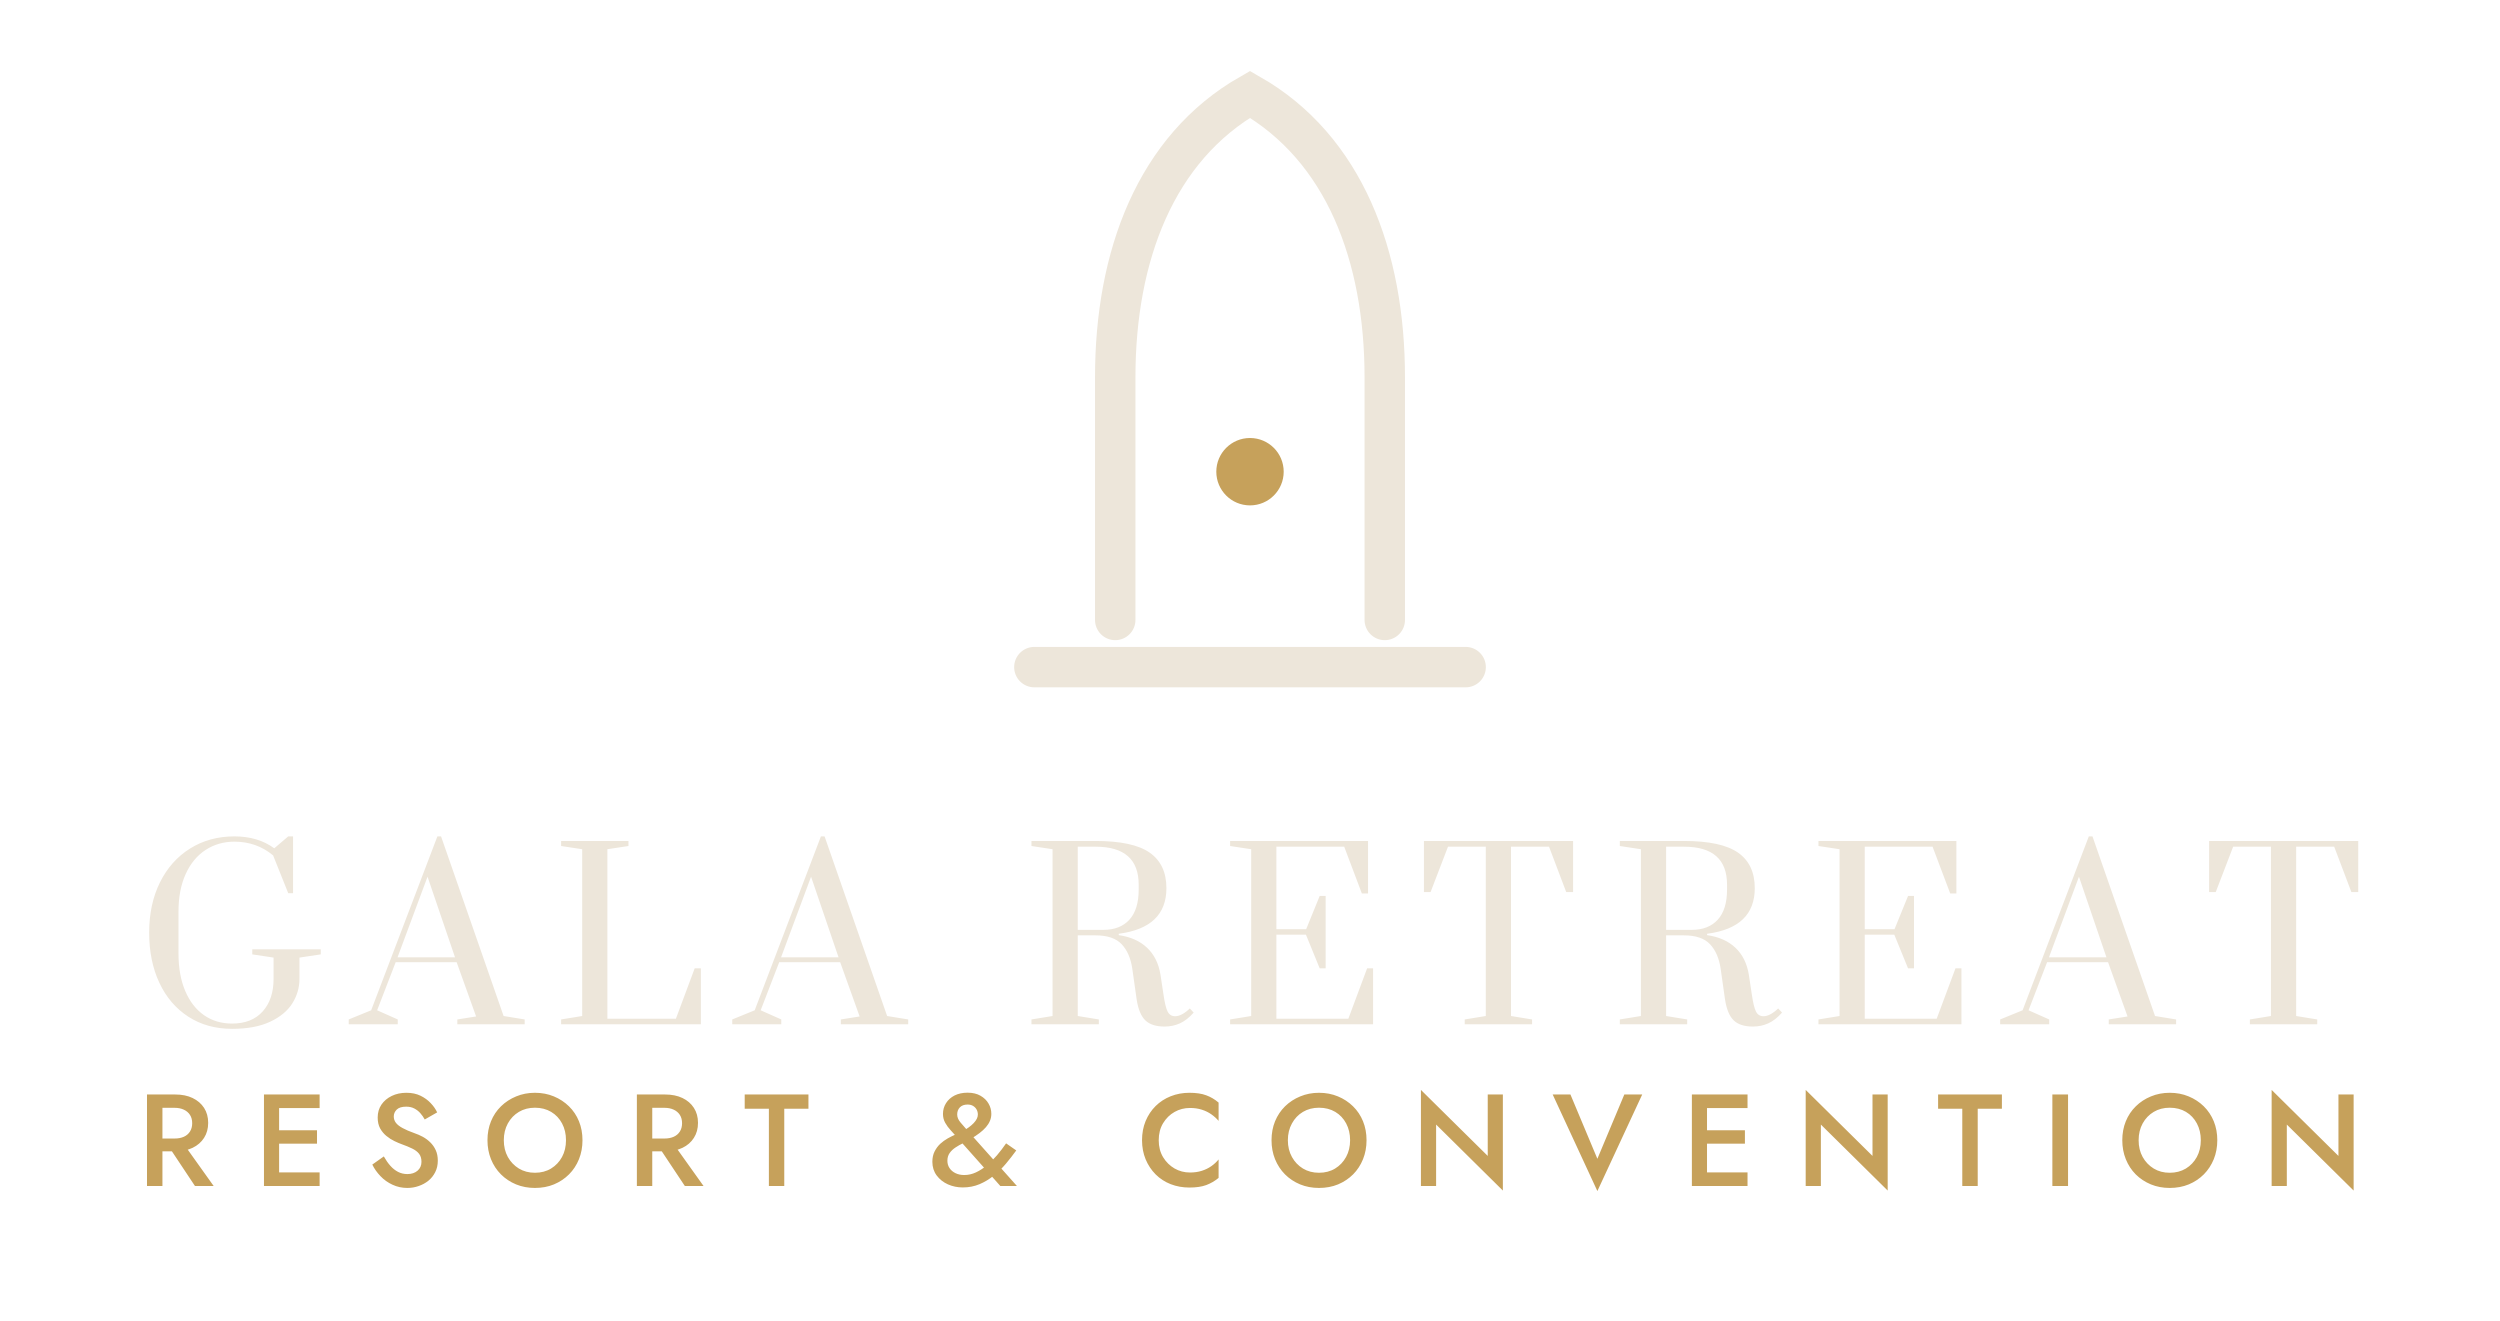
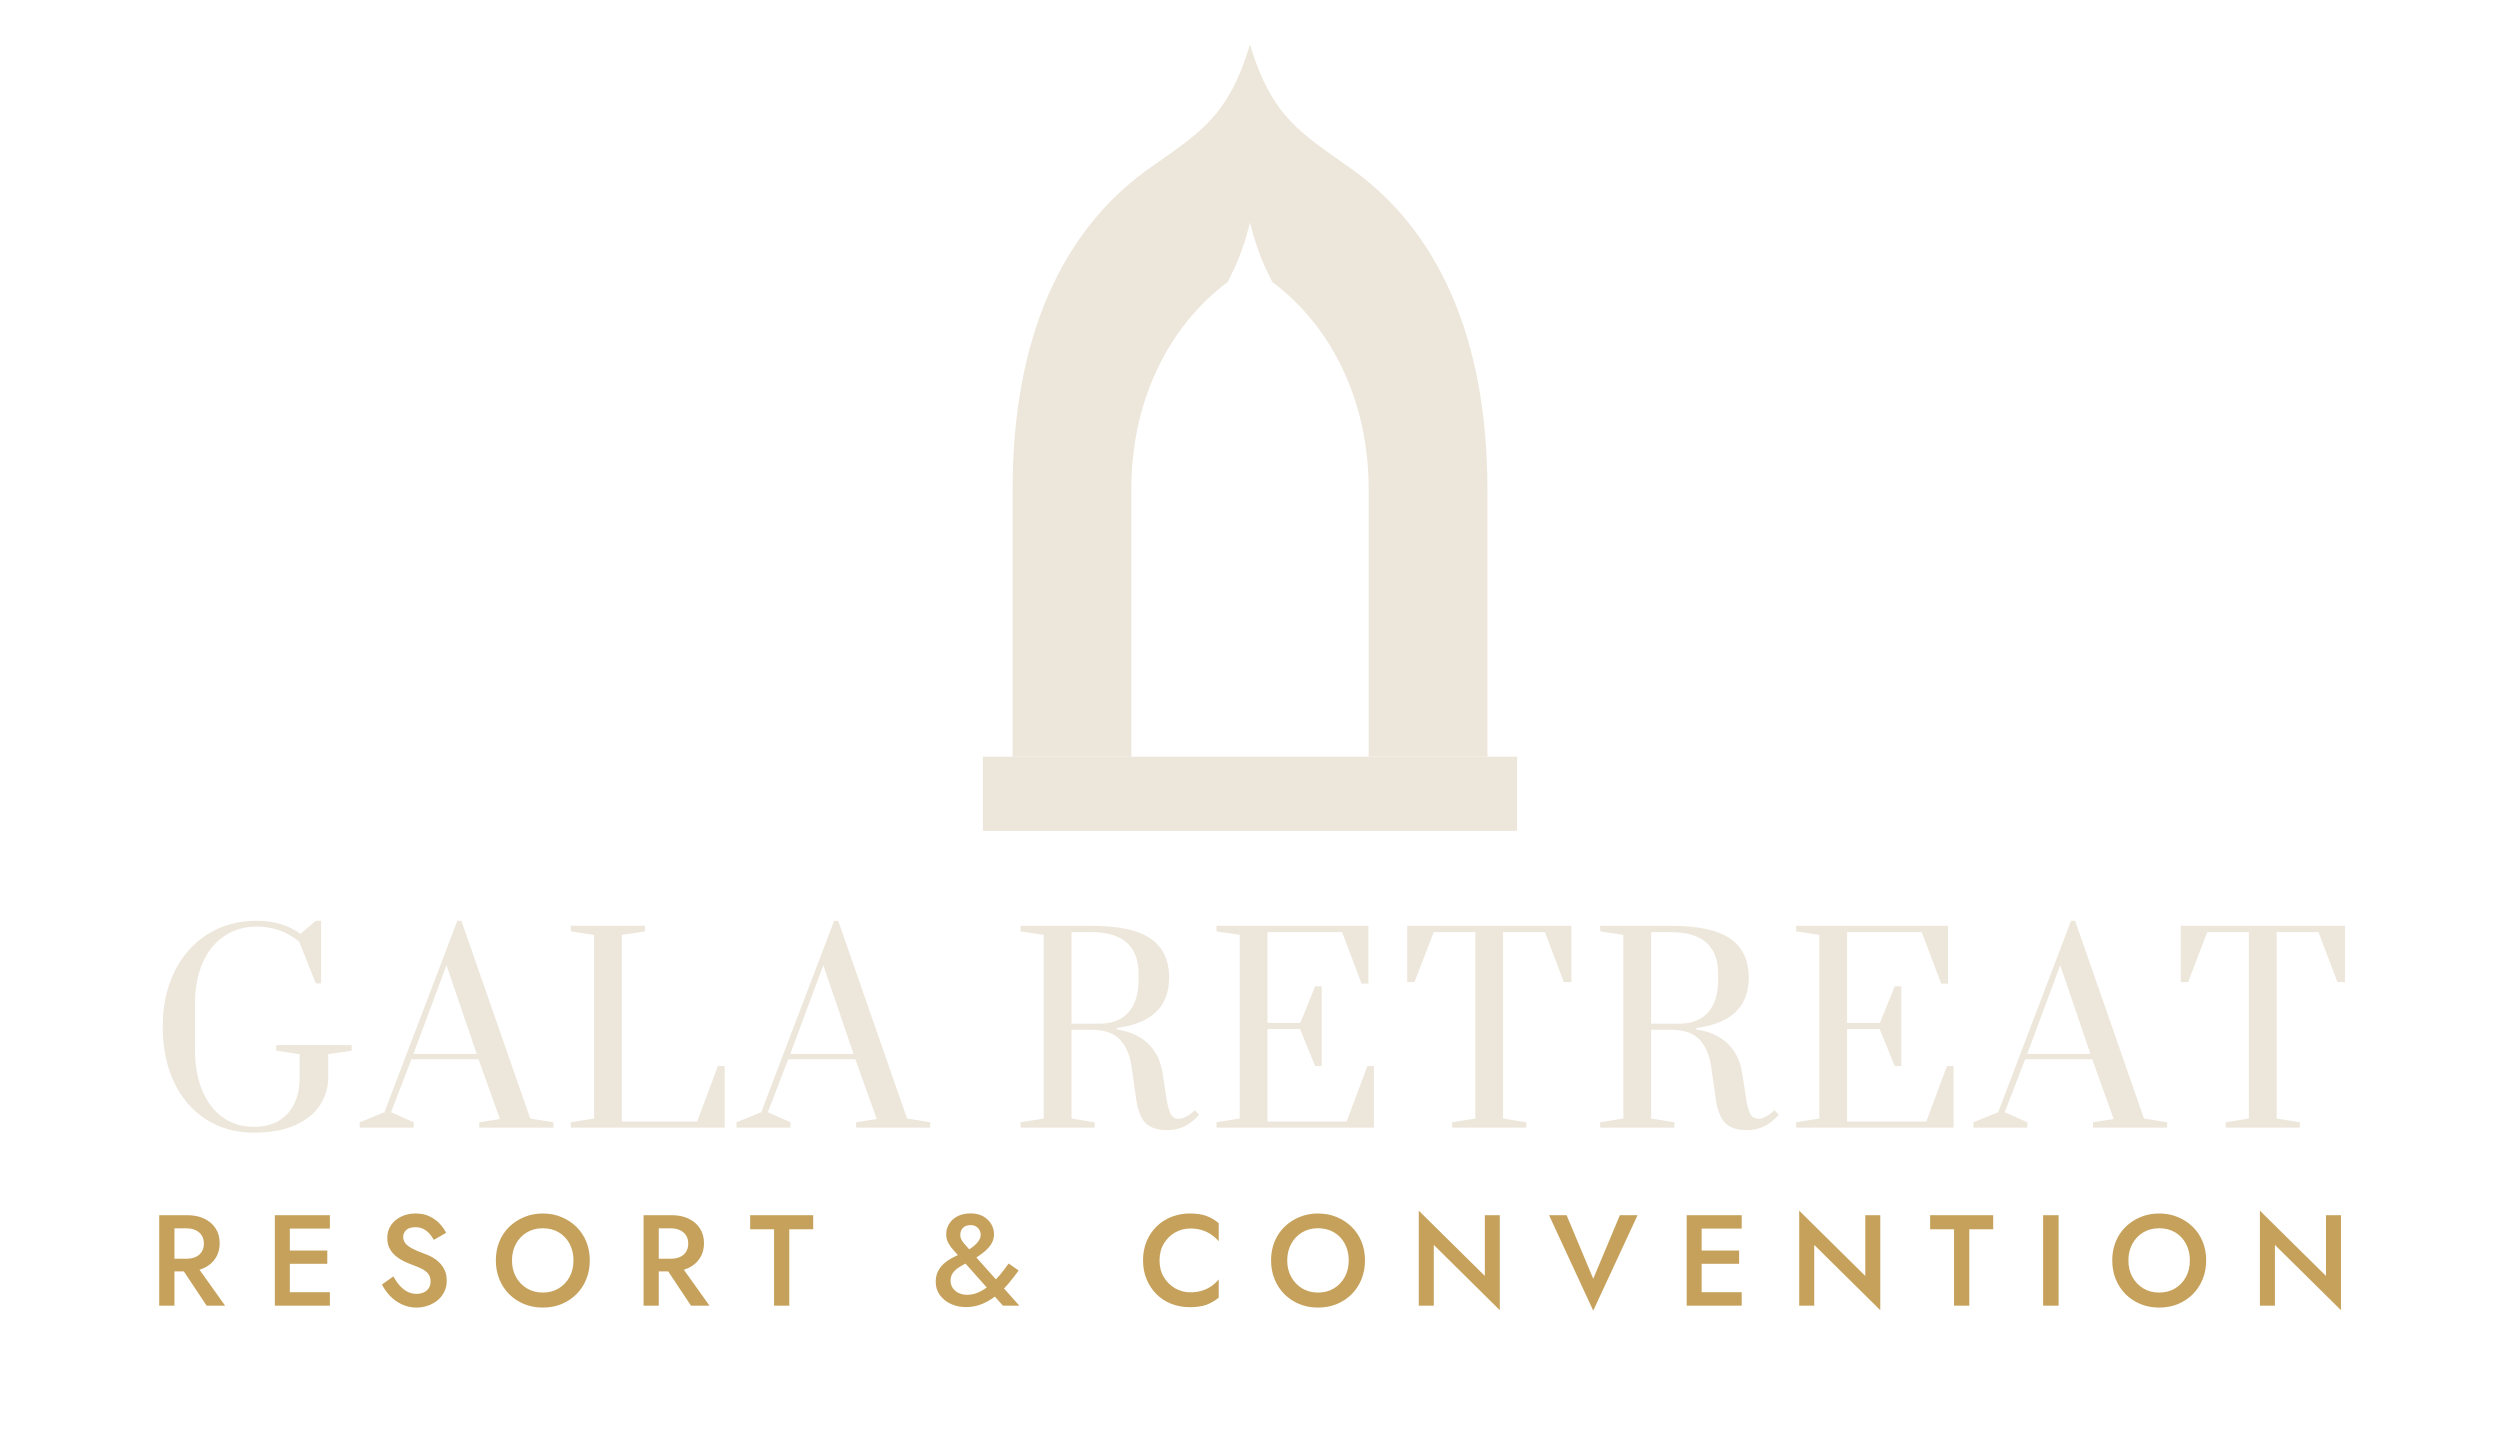
- <svg xmlns="http://www.w3.org/2000/svg" viewBox="0 0 371 196" width="371" height="196" role="img" aria-label="Gala Retreat, Resort and Convention">
-   <g transform="translate(125.5 0)">
-     <g fill="none" stroke="#EDE6DA" stroke-width="6" stroke-linecap="round">
-       <path d="M40 92 L40 56 C40 38 46 22 60 14 C74 22 80 38 80 56 L80 92" />
-       <path d="M28 99 L92 99" />
+ <svg xmlns="http://www.w3.org/2000/svg" viewBox="0 0 337 196" width="337" height="196" role="img" aria-label="Gala Retreat, Resort and Convention">
+   <g transform="translate(108.5 0)">
+     <g transform="translate(0 8)" fill="#EDE6DA">
+       <path fill-rule="evenodd" d="M28 94 L28 58 C28 37 35 23 46 15 C53 10 57 8 60 -2 C63 8 67 10 74 15 C85 23 92 37 92 58 L92 94 Z M44 94 L44 58 C44 46 49 36 57 30 C58 28 59 26 60 22 C61 26 62 28 63 30 C71 36 76 46 76 58 L76 94 Z" />
+       <path d="M24 94 L96 94 L96 104 L24 104 Z" />
    </g>
-     <circle cx="60" cy="70" r="5" fill="#C6A15B" />
  </g>
-   <path transform="translate(20.3 152) scale(0.34)" d="M41.60 2Q30.70 2 22.50-3.30Q14.30-8.60 9.85-18.10Q5.40-27.60 5.40-40Q5.40-52.40 10.10-61.90Q14.80-71.40 23.25-76.70Q31.70-82 42.60-82Q52.90-82 60-76.80L66.10-82L68.20-82L68.20-57.20L66.10-57.20L59.50-73.70Q52.30-79.70 42.60-79.70Q35.60-79.70 30.05-76.10Q24.50-72.50 21.35-65.60Q18.20-58.70 18.20-49.20L18.20-30.90Q18.20-21.40 21.15-14.50Q24.10-7.60 29.35-3.95Q34.60-0.30 41.60-0.30Q50.20-0.30 54.95-5.60Q59.70-10.90 59.70-19.80L59.70-29.10L50.40-30.50L50.40-32.70L80.30-32.70L80.30-30.50L71-29.10L71-19.80Q71-14.10 67.90-9.15Q64.80-4.20 58.20-1.10Q51.60 2 41.60 2M113.90 0L92.50 0L92.50-2.10L102.30-6.10L131.20-82L132.80-82L160.10-3.60L169.30-2.10L169.30 0L139.90 0L139.90-2.10L148.10-3.40L139.60-27.10L113-27.10L104.90-6.10L113.90-2.10L113.90 0M126.90-64.40L113.80-29.20L138.90-29.20L126.90-64.40M246.20 0L185.20 0L185.20-2.10L194.40-3.60L194.40-76.40L185.20-77.80L185.20-80L214.60-80L214.60-77.80L205.40-76.40L205.40-2.40L235.30-2.40L243.50-24.40L246.20-24.40L246.20 0M281.30 0L259.90 0L259.90-2.10L269.70-6.10L298.60-82L300.20-82L327.50-3.60L336.70-2.10L336.70 0L307.30 0L307.30-2.10L315.50-3.40L307-27.10L280.40-27.10L272.30-6.10L281.30-2.10L281.30 0M294.30-64.40L281.20-29.20L306.30-29.20L294.30-64.40M448.60 1Q443 1 440.20-1.70Q437.40-4.40 436.40-10.90L434.50-24.30Q433.50-31.10 429.85-34.95Q426.20-38.80 418.50-38.80L410.70-38.80L410.70-3.60L419.90-2.10L419.90 0L390.50 0L390.50-2.10L399.70-3.60L399.70-76.40L390.50-77.80L390.50-80L418.50-80Q434.80-80 442.10-74.90Q449.40-69.80 449.40-59.40Q449.40-42.20 428.60-39.50L428.60-38.90Q436.30-37.80 440.95-33.40Q445.60-29 446.80-21.70L448.10-13.10Q448.90-7.50 449.95-5.50Q451-3.50 453.20-3.50Q454.70-3.50 456.40-4.45Q458.10-5.40 459.60-6.90L461.30-5.10Q458.40-1.80 455.30-0.40Q452.20 1 448.60 1M410.70-41.20L421.90-41.20Q429.20-41.20 433.25-45.65Q437.30-50.10 437.30-58.80L437.30-60.90Q437.30-77.50 418.50-77.50L410.70-77.50L410.70-41.20M539.60 0L477.20 0L477.20-2.10L486.40-3.60L486.40-76.40L477.20-77.80L477.20-80L537.40-80L537.40-57.10L534.70-57.10L527-77.50L497.40-77.50L497.40-41.50L510.40-41.50L516.30-56L518.90-56L518.90-24.40L516.30-24.40L510.30-39.10L497.40-39.10L497.40-2.40L528.80-2.40L537-24.40L539.60-24.40L539.60 0M609 0L579.60 0L579.60-2.10L588.80-3.60L588.80-77.50L572.30-77.50L564.70-57.70L561.80-57.70L561.80-80L626.90-80L626.90-57.70L623.90-57.70L616.40-77.50L599.80-77.50L599.80-3.60L609-2.10L609 0M705.40 1Q699.80 1 697-1.70Q694.20-4.40 693.20-10.90L691.30-24.30Q690.30-31.10 686.65-34.95Q683-38.80 675.30-38.80L667.50-38.80L667.50-3.60L676.70-2.10L676.70 0L647.30 0L647.30-2.10L656.50-3.60L656.50-76.40L647.30-77.80L647.30-80L675.30-80Q691.60-80 698.90-74.90Q706.20-69.80 706.20-59.40Q706.20-42.20 685.40-39.50L685.40-38.90Q693.10-37.80 697.75-33.40Q702.40-29 703.60-21.70L704.90-13.10Q705.70-7.50 706.75-5.50Q707.80-3.50 710-3.50Q711.50-3.50 713.20-4.45Q714.90-5.40 716.40-6.90L718.10-5.10Q715.20-1.80 712.10-0.40Q709 1 705.40 1M667.50-41.20L678.70-41.20Q686-41.20 690.05-45.65Q694.10-50.10 694.10-58.80L694.10-60.90Q694.10-77.50 675.30-77.50L667.50-77.50L667.50-41.20M796.40 0L734 0L734-2.10L743.20-3.60L743.20-76.40L734-77.80L734-80L794.20-80L794.20-57.10L791.50-57.10L783.80-77.50L754.20-77.50L754.20-41.50L767.20-41.50L773.10-56L775.70-56L775.70-24.40L773.10-24.40L767.10-39.10L754.20-39.10L754.20-2.40L785.60-2.40L793.80-24.40L796.40-24.40L796.40 0M834.70 0L813.30 0L813.30-2.10L823.10-6.10L852-82L853.60-82L880.90-3.60L890.10-2.10L890.10 0L860.70 0L860.70-2.10L868.90-3.40L860.40-27.10L833.80-27.10L825.70-6.10L834.70-2.10L834.70 0M847.70-64.40L834.60-29.20L859.70-29.20L847.70-64.40M951.70 0L922.30 0L922.30-2.10L931.50-3.60L931.50-77.50L915-77.50L907.40-57.70L904.50-57.70L904.50-80L969.60-80L969.60-57.70L966.60-57.70L959.10-77.50L942.50-77.50L942.50-3.60L951.70-2.10" fill="#EDE6DA" />
-   <path transform="translate(20.3 176) scale(0.746)" d="M9.10-8.68L5.80-8.68L11.57 0L15.29 0L9.10-8.68M5.10-18.20L2.03-18.20L2.03 0L5.10 0L5.10-18.20M3.85-18.20L3.85-15.55L7.51-15.55Q8.58-15.55 9.36-15.18Q10.14-14.82 10.58-14.14Q11.02-13.47 11.02-12.48Q11.02-11.52 10.58-10.83Q10.14-10.14 9.36-9.79Q8.58-9.44 7.51-9.44L3.85-9.44L3.85-6.89L7.64-6.89Q9.65-6.89 11.10-7.59Q12.56-8.29 13.38-9.57Q14.20-10.84 14.20-12.56Q14.20-14.27 13.38-15.54Q12.56-16.80 11.10-17.50Q9.65-18.20 7.64-18.20L3.85-18.20M27.20-2.70L27.20 0L36.37 0L36.37-2.70L27.20-2.70M27.20-18.20L27.20-15.50L36.37-15.50L36.37-18.20L27.20-18.20M27.20-11.08L27.20-8.42L35.85-8.42L35.85-11.08L27.20-11.08M28.31-18.20L25.30-18.20L25.30 0L28.31 0L28.31-18.20M49.14-5.88L46.85-4.26Q47.45-3.02 48.48-1.95Q49.50-0.88 50.87-0.25Q52.23 0.39 53.82 0.39Q54.99 0.39 56.07 0.01Q57.15-0.36 58.01-1.05Q58.86-1.74 59.37-2.76Q59.88-3.77 59.88-5.04Q59.88-6.24 59.46-7.14Q59.05-8.03 58.38-8.68Q57.72-9.33 56.90-9.78Q56.08-10.22 55.25-10.50Q53.79-11.02 52.88-11.52Q51.97-12.01 51.54-12.57Q51.12-13.13 51.12-13.83Q51.12-14.61 51.71-15.20Q52.31-15.78 53.59-15.78Q54.50-15.78 55.18-15.43Q55.87-15.08 56.39-14.50Q56.91-13.91 57.28-13.23L59.75-14.64Q59.31-15.60 58.47-16.48Q57.64-17.37 56.45-17.95Q55.25-18.54 53.64-18.54Q52-18.54 50.71-17.91Q49.43-17.29 48.67-16.19Q47.92-15.08 47.92-13.62Q47.92-12.35 48.41-11.45Q48.91-10.56 49.66-9.95Q50.41-9.33 51.25-8.93Q52.08-8.53 52.75-8.29Q53.90-7.88 54.78-7.45Q55.67-7.02 56.15-6.41Q56.63-5.80 56.63-4.81Q56.63-3.72 55.85-3.04Q55.07-2.37 53.82-2.37Q52.81-2.37 51.96-2.81Q51.12-3.25 50.43-4.03Q49.74-4.81 49.14-5.88M73.01-9.10Q73.01-10.97 73.81-12.44Q74.62-13.91 76.01-14.74Q77.40-15.57 79.20-15.57Q81.04-15.57 82.43-14.74Q83.82-13.91 84.60-12.44Q85.38-10.97 85.38-9.10Q85.38-7.23 84.59-5.77Q83.80-4.32 82.41-3.47Q81.02-2.63 79.20-2.63Q77.40-2.63 76.01-3.47Q74.62-4.32 73.81-5.77Q73.01-7.23 73.01-9.10M69.76-9.10Q69.76-7.07 70.46-5.33Q71.16-3.59 72.44-2.31Q73.71-1.04 75.44-0.32Q77.17 0.39 79.20 0.39Q81.28 0.39 82.99-0.32Q84.71-1.04 85.98-2.31Q87.26-3.59 87.96-5.33Q88.66-7.07 88.66-9.10Q88.66-11.15 87.96-12.87Q87.26-14.59 85.97-15.85Q84.68-17.11 82.97-17.82Q81.25-18.54 79.20-18.54Q77.19-18.54 75.47-17.82Q73.74-17.11 72.45-15.85Q71.16-14.59 70.46-12.87Q69.76-11.15 69.76-9.10M106.55-8.68L103.25-8.68L109.02 0L112.74 0L106.55-8.68M102.54-18.20L99.48-18.20L99.48 0L102.54 0L102.54-18.20M101.30-18.20L101.30-15.55L104.96-15.55Q106.03-15.55 106.81-15.18Q107.59-14.82 108.03-14.14Q108.47-13.47 108.47-12.48Q108.47-11.52 108.03-10.83Q107.59-10.14 106.81-9.79Q106.03-9.44 104.96-9.44L101.30-9.44L101.30-6.89L105.09-6.89Q107.09-6.89 108.55-7.59Q110.01-8.29 110.82-9.57Q111.64-10.84 111.64-12.56Q111.64-14.27 110.82-15.54Q110.01-16.80 108.55-17.50Q107.09-18.20 105.09-18.20L101.30-18.20M120.93-18.20L120.93-15.37L125.74-15.37L125.74 0L128.80 0L128.80-15.37L133.61-15.37L133.61-18.20L120.93-18.20M163.02-9.85L171.78 0L175.08 0L165.46-10.79Q164.58-11.80 163.89-12.60Q163.20-13.39 163.20-14.22Q163.20-15.08 163.73-15.64Q164.27-16.20 165.26-16.20Q165.91-16.20 166.36-15.93Q166.82-15.65 167.06-15.21Q167.31-14.77 167.31-14.20Q167.31-13.39 166.49-12.52Q165.67-11.65 164.22-10.87Q163.70-10.61 162.93-10.27Q162.16-9.93 161.34-9.48Q160.52-9.02 159.83-8.39Q159.15-7.75 158.70-6.86Q158.26-5.98 158.26-4.81Q158.26-3.25 159.12-2.09Q159.98-0.94 161.36-0.32Q162.73 0.29 164.32 0.29Q166.11 0.29 167.65-0.36Q169.18-1.01 170.48-2.07Q171.78-3.12 172.89-4.43Q173.99-5.75 174.95-7.07L172.93-8.48Q172.07-7.23 171.11-6.10Q170.14-4.97 169.09-4.10Q168.04-3.22 166.92-2.70Q165.80-2.18 164.61-2.18Q163.62-2.18 162.86-2.55Q162.11-2.91 161.68-3.55Q161.25-4.19 161.25-5.02Q161.25-5.93 161.71-6.57Q162.16-7.20 162.88-7.67Q163.59-8.14 164.40-8.53Q165.20-8.92 165.91-9.36Q166.89-9.96 167.65-10.53Q168.40-11.10 168.92-11.70Q169.44-12.30 169.71-12.95Q169.99-13.60 169.99-14.35Q169.99-15.44 169.44-16.39Q168.90-17.34 167.84-17.95Q166.79-18.56 165.28-18.56Q163.80-18.56 162.69-18.01Q161.59-17.45 160.98-16.48Q160.37-15.52 160.37-14.33Q160.37-13.36 160.82-12.56Q161.28-11.75 161.90-11.09Q162.53-10.43 163.02-9.85M203.29-9.10Q203.29-11.05 204.16-12.49Q205.04-13.94 206.44-14.73Q207.84-15.52 209.51-15.52Q210.81-15.52 211.86-15.18Q212.91-14.85 213.75-14.26Q214.58-13.68 215.20-12.95L215.20-16.59Q214.08-17.55 212.74-18.04Q211.41-18.54 209.40-18.54Q207.40-18.54 205.67-17.85Q203.94-17.16 202.67-15.90Q201.40-14.64 200.68-12.91Q199.97-11.18 199.97-9.10Q199.97-7.05 200.68-5.32Q201.40-3.59 202.67-2.31Q203.94-1.04 205.67-0.36Q207.40 0.31 209.40 0.31Q211.41 0.31 212.74-0.18Q214.08-0.68 215.20-1.61L215.20-5.28Q214.58-4.52 213.75-3.94Q212.91-3.35 211.86-3.02Q210.81-2.68 209.51-2.68Q207.84-2.68 206.44-3.48Q205.04-4.29 204.16-5.73Q203.29-7.18 203.29-9.10M228.98-9.10Q228.98-10.97 229.79-12.44Q230.59-13.91 231.98-14.74Q233.38-15.57 235.17-15.57Q237.02-15.57 238.41-14.74Q239.80-13.91 240.58-12.44Q241.36-10.97 241.36-9.10Q241.36-7.23 240.56-5.77Q239.77-4.32 238.38-3.47Q236.99-2.63 235.17-2.63Q233.38-2.63 231.98-3.47Q230.59-4.32 229.79-5.77Q228.98-7.23 228.98-9.10M225.73-9.10Q225.73-7.07 226.43-5.33Q227.14-3.59 228.41-2.31Q229.68-1.04 231.41-0.32Q233.14 0.39 235.17 0.39Q237.25 0.39 238.97-0.32Q240.68-1.04 241.96-2.31Q243.23-3.59 243.93-5.33Q244.63-7.07 244.63-9.10Q244.63-11.15 243.93-12.87Q243.23-14.59 241.94-15.85Q240.66-17.11 238.94-17.82Q237.22-18.54 235.17-18.54Q233.17-18.54 231.44-17.82Q229.71-17.11 228.42-15.85Q227.14-14.59 226.43-12.87Q225.73-11.15 225.73-9.10M271.75-18.20L268.74-18.20L268.74-5.98L255.45-19.11L255.45 0L258.47 0L258.47-12.22L271.75 0.91L271.75-18.20M295.91-18.20L290.55-5.41L285.19-18.20L281.66-18.20L290.55 1.01L299.47-18.20L295.91-18.20M311.25-2.70L311.25 0L320.42 0L320.42-2.70L311.25-2.70M311.25-18.20L311.25-15.50L320.42-15.50L320.42-18.20L311.25-18.20M311.25-11.08L311.25-8.42L319.90-8.42L319.90-11.08L311.25-11.08M312.36-18.20L309.35-18.20L309.35 0L312.36 0L312.36-18.20M348.30-18.20L345.28-18.20L345.28-5.98L331.99-19.11L331.99 0L335.01 0L335.01-12.22L348.30 0.91L348.30-18.20M358.33-18.20L358.33-15.37L363.14-15.37L363.14 0L366.21 0L366.21-15.37L371.02-15.37L371.02-18.20L358.33-18.20M384.18-18.20L381.06-18.20L381.06 0L384.18 0L384.18-18.20M398.22-9.10Q398.22-10.97 399.02-12.44Q399.83-13.91 401.22-14.74Q402.61-15.57 404.40-15.57Q406.25-15.57 407.64-14.74Q409.03-13.91 409.81-12.44Q410.59-10.97 410.59-9.10Q410.59-7.23 409.80-5.77Q409.01-4.32 407.62-3.47Q406.22-2.63 404.40-2.63Q402.61-2.63 401.22-3.47Q399.83-4.32 399.02-5.77Q398.22-7.23 398.22-9.10M394.97-9.10Q394.97-7.07 395.67-5.33Q396.37-3.59 397.64-2.31Q398.92-1.04 400.65-0.32Q402.38 0.39 404.40 0.39Q406.48 0.39 408.20-0.32Q409.92-1.04 411.19-2.31Q412.46-3.59 413.17-5.33Q413.87-7.07 413.87-9.10Q413.87-11.15 413.17-12.87Q412.46-14.59 411.18-15.85Q409.89-17.11 408.17-17.82Q406.46-18.54 404.40-18.54Q402.40-18.54 400.67-17.82Q398.94-17.11 397.66-15.85Q396.37-14.59 395.67-12.87Q394.97-11.15 394.97-9.10M440.99-18.20L437.97-18.20L437.97-5.98L424.68-19.11L424.68 0L427.70 0L427.70-12.22L440.99 0.91" fill="#C6A15B" />
+   <path transform="translate(20.1 152) scale(0.34)" d="M41.60 2Q30.70 2 22.50-3.30Q14.30-8.60 9.85-18.10Q5.40-27.60 5.40-40Q5.40-52.40 10.10-61.90Q14.80-71.40 23.25-76.70Q31.70-82 42.60-82Q52.90-82 60-76.80L66.10-82L68.20-82L68.20-57.20L66.10-57.20L59.50-73.70Q52.30-79.70 42.60-79.70Q35.60-79.70 30.05-76.10Q24.50-72.50 21.35-65.60Q18.20-58.70 18.20-49.20L18.20-30.90Q18.20-21.40 21.15-14.50Q24.10-7.60 29.35-3.95Q34.60-0.30 41.60-0.30Q50.20-0.30 54.95-5.60Q59.70-10.90 59.70-19.80L59.70-29.10L50.40-30.50L50.40-32.70L80.30-32.70L80.30-30.50L71-29.10L71-19.80Q71-14.10 67.90-9.15Q64.80-4.20 58.20-1.10Q51.60 2 41.60 2M104.90 0L83.50 0L83.50-2.10L93.30-6.10L122.20-82L123.80-82L151.10-3.60L160.30-2.10L160.30 0L130.90 0L130.90-2.10L139.10-3.40L130.60-27.10L104-27.10L95.90-6.10L104.90-2.10L104.90 0M117.90-64.40L104.80-29.20L129.90-29.20L117.90-64.40M228.20 0L167.20 0L167.20-2.10L176.40-3.60L176.40-76.40L167.20-77.80L167.20-80L196.60-80L196.60-77.80L187.40-76.40L187.40-2.40L217.30-2.40L225.50-24.40L228.20-24.40L228.20 0M254.30 0L232.90 0L232.90-2.10L242.70-6.10L271.60-82L273.20-82L300.50-3.60L309.70-2.10L309.70 0L280.30 0L280.30-2.10L288.50-3.40L280-27.10L253.40-27.10L245.30-6.10L254.30-2.10L254.30 0M267.30-64.40L254.20-29.20L279.30-29.20L267.30-64.40M403.60 1Q398 1 395.20-1.70Q392.40-4.40 391.40-10.90L389.50-24.30Q388.50-31.10 384.85-34.95Q381.20-38.80 373.50-38.80L365.70-38.80L365.70-3.60L374.90-2.10L374.90 0L345.50 0L345.50-2.10L354.70-3.60L354.70-76.40L345.50-77.80L345.50-80L373.50-80Q389.80-80 397.10-74.90Q404.40-69.80 404.40-59.40Q404.40-42.20 383.60-39.50L383.60-38.90Q391.30-37.80 395.95-33.40Q400.60-29 401.80-21.70L403.10-13.10Q403.90-7.50 404.95-5.50Q406-3.50 408.20-3.50Q409.70-3.50 411.40-4.45Q413.10-5.40 414.60-6.90L416.30-5.10Q413.40-1.80 410.30-0.40Q407.20 1 403.60 1M365.70-41.20L376.90-41.20Q384.20-41.20 388.25-45.65Q392.30-50.10 392.30-58.80L392.30-60.90Q392.30-77.50 373.50-77.50L365.70-77.50L365.70-41.20M485.60 0L423.20 0L423.20-2.10L432.40-3.60L432.40-76.40L423.20-77.80L423.20-80L483.40-80L483.40-57.10L480.70-57.10L473-77.50L443.40-77.50L443.40-41.50L456.40-41.50L462.30-56L464.90-56L464.90-24.40L462.30-24.40L456.30-39.10L443.40-39.10L443.40-2.40L474.80-2.40L483-24.40L485.60-24.40L485.60 0M546 0L516.60 0L516.60-2.10L525.80-3.60L525.80-77.50L509.30-77.50L501.70-57.70L498.80-57.70L498.80-80L563.90-80L563.90-57.70L560.90-57.70L553.40-77.50L536.80-77.50L536.80-3.60L546-2.10L546 0M633.40 1Q627.80 1 625-1.70Q622.20-4.40 621.20-10.90L619.30-24.30Q618.30-31.10 614.65-34.95Q611-38.80 603.30-38.80L595.50-38.80L595.50-3.60L604.70-2.10L604.70 0L575.30 0L575.30-2.10L584.50-3.60L584.50-76.40L575.30-77.80L575.30-80L603.30-80Q619.60-80 626.90-74.90Q634.20-69.80 634.20-59.40Q634.20-42.20 613.40-39.50L613.40-38.90Q621.10-37.80 625.75-33.40Q630.40-29 631.60-21.70L632.90-13.10Q633.70-7.50 634.75-5.50Q635.80-3.50 638-3.50Q639.50-3.50 641.20-4.45Q642.90-5.40 644.40-6.90L646.10-5.10Q643.20-1.80 640.10-0.40Q637 1 633.40 1M595.50-41.20L606.70-41.20Q614-41.20 618.05-45.65Q622.10-50.10 622.10-58.80L622.10-60.90Q622.10-77.50 603.30-77.50L595.50-77.50L595.50-41.20M715.40 0L653 0L653-2.10L662.20-3.60L662.20-76.40L653-77.80L653-80L713.20-80L713.20-57.10L710.50-57.10L702.80-77.50L673.20-77.50L673.20-41.50L686.20-41.50L692.10-56L694.70-56L694.70-24.40L692.10-24.40L686.10-39.10L673.20-39.10L673.20-2.40L704.60-2.40L712.80-24.40L715.40-24.40L715.40 0M744.70 0L723.30 0L723.30-2.10L733.10-6.10L762-82L763.60-82L790.90-3.60L800.10-2.10L800.10 0L770.70 0L770.70-2.10L778.90-3.40L770.40-27.10L743.80-27.10L735.70-6.10L744.70-2.10L744.70 0M757.70-64.40L744.60-29.20L769.70-29.20L757.70-64.40M852.70 0L823.30 0L823.30-2.10L832.50-3.60L832.50-77.50L816-77.50L808.40-57.70L805.50-57.70L805.50-80L870.60-80L870.60-57.70L867.60-57.70L860.10-77.50L843.50-77.50L843.50-3.60L852.70-2.10" fill="#EDE6DA" />
+   <path transform="translate(20.1 176) scale(0.67)" d="M9.10-8.68L5.80-8.68L11.57 0L15.29 0L9.10-8.68M5.10-18.20L2.03-18.20L2.03 0L5.10 0L5.10-18.20M3.85-18.20L3.85-15.55L7.51-15.55Q8.58-15.55 9.36-15.18Q10.14-14.82 10.58-14.14Q11.02-13.47 11.02-12.48Q11.02-11.52 10.58-10.83Q10.14-10.14 9.36-9.79Q8.58-9.44 7.51-9.44L3.85-9.44L3.85-6.89L7.64-6.89Q9.65-6.89 11.10-7.59Q12.56-8.29 13.38-9.57Q14.20-10.84 14.20-12.56Q14.20-14.27 13.38-15.54Q12.56-16.80 11.10-17.50Q9.65-18.20 7.64-18.20L3.85-18.20M27.20-2.70L27.20 0L36.37 0L36.37-2.70L27.20-2.70M27.20-18.20L27.20-15.50L36.37-15.50L36.37-18.20L27.20-18.20M27.20-11.08L27.20-8.42L35.85-8.42L35.85-11.08L27.20-11.08M28.31-18.20L25.30-18.20L25.30 0L28.31 0L28.31-18.20M49.14-5.88L46.85-4.26Q47.45-3.02 48.48-1.95Q49.50-0.88 50.87-0.25Q52.23 0.39 53.82 0.39Q54.99 0.39 56.07 0.01Q57.15-0.36 58.01-1.05Q58.86-1.74 59.37-2.76Q59.88-3.77 59.88-5.04Q59.88-6.24 59.46-7.14Q59.05-8.03 58.38-8.68Q57.72-9.33 56.90-9.78Q56.08-10.22 55.25-10.50Q53.79-11.02 52.88-11.52Q51.97-12.01 51.54-12.57Q51.12-13.13 51.12-13.83Q51.12-14.61 51.71-15.20Q52.31-15.78 53.59-15.78Q54.50-15.78 55.18-15.43Q55.87-15.08 56.39-14.50Q56.91-13.91 57.28-13.23L59.75-14.64Q59.31-15.60 58.47-16.48Q57.64-17.37 56.45-17.95Q55.25-18.54 53.64-18.54Q52-18.54 50.71-17.91Q49.43-17.29 48.67-16.19Q47.92-15.08 47.92-13.62Q47.92-12.35 48.41-11.45Q48.91-10.56 49.66-9.95Q50.41-9.33 51.25-8.93Q52.08-8.53 52.75-8.29Q53.90-7.88 54.78-7.45Q55.67-7.02 56.15-6.41Q56.63-5.80 56.63-4.81Q56.63-3.72 55.85-3.04Q55.07-2.37 53.82-2.37Q52.81-2.37 51.96-2.81Q51.12-3.25 50.43-4.03Q49.74-4.81 49.14-5.88M73.01-9.10Q73.01-10.97 73.81-12.44Q74.62-13.91 76.01-14.74Q77.40-15.57 79.20-15.57Q81.04-15.57 82.43-14.74Q83.82-13.91 84.60-12.44Q85.38-10.97 85.38-9.10Q85.38-7.23 84.59-5.77Q83.80-4.32 82.41-3.47Q81.02-2.63 79.20-2.63Q77.40-2.63 76.01-3.47Q74.62-4.32 73.81-5.77Q73.01-7.23 73.01-9.10M69.76-9.10Q69.76-7.07 70.46-5.33Q71.16-3.59 72.44-2.31Q73.71-1.04 75.44-0.32Q77.17 0.39 79.20 0.39Q81.28 0.39 82.99-0.32Q84.71-1.04 85.98-2.31Q87.26-3.59 87.96-5.33Q88.66-7.07 88.66-9.10Q88.66-11.15 87.96-12.87Q87.26-14.59 85.97-15.85Q84.68-17.11 82.97-17.82Q81.25-18.54 79.20-18.54Q77.19-18.54 75.47-17.82Q73.74-17.11 72.45-15.85Q71.16-14.59 70.46-12.87Q69.76-11.15 69.76-9.10M106.55-8.68L103.25-8.68L109.02 0L112.74 0L106.55-8.68M102.54-18.20L99.48-18.20L99.48 0L102.54 0L102.54-18.20M101.30-18.20L101.30-15.55L104.96-15.55Q106.03-15.55 106.81-15.18Q107.59-14.82 108.03-14.14Q108.47-13.47 108.47-12.48Q108.47-11.52 108.03-10.83Q107.59-10.14 106.81-9.79Q106.03-9.44 104.96-9.44L101.30-9.44L101.30-6.89L105.09-6.89Q107.09-6.89 108.55-7.59Q110.01-8.29 110.82-9.57Q111.64-10.84 111.64-12.56Q111.64-14.27 110.82-15.54Q110.01-16.80 108.55-17.50Q107.09-18.20 105.09-18.20L101.30-18.20M120.93-18.20L120.93-15.37L125.74-15.37L125.74 0L128.80 0L128.80-15.37L133.61-15.37L133.61-18.20L120.93-18.20M163.02-9.85L171.78 0L175.08 0L165.46-10.79Q164.58-11.80 163.89-12.60Q163.20-13.39 163.20-14.22Q163.20-15.08 163.73-15.64Q164.27-16.20 165.26-16.20Q165.91-16.20 166.36-15.93Q166.82-15.65 167.06-15.21Q167.31-14.77 167.31-14.20Q167.31-13.39 166.49-12.52Q165.67-11.65 164.22-10.87Q163.70-10.61 162.93-10.27Q162.16-9.93 161.34-9.48Q160.52-9.02 159.83-8.39Q159.15-7.75 158.70-6.86Q158.26-5.98 158.26-4.81Q158.26-3.25 159.12-2.09Q159.98-0.94 161.36-0.32Q162.73 0.29 164.32 0.29Q166.11 0.29 167.65-0.36Q169.18-1.01 170.48-2.07Q171.78-3.12 172.89-4.43Q173.99-5.75 174.95-7.07L172.93-8.48Q172.07-7.23 171.11-6.10Q170.14-4.97 169.09-4.10Q168.04-3.22 166.92-2.70Q165.80-2.18 164.61-2.18Q163.62-2.18 162.86-2.55Q162.11-2.91 161.68-3.55Q161.25-4.19 161.25-5.02Q161.25-5.93 161.71-6.57Q162.16-7.20 162.88-7.67Q163.59-8.14 164.40-8.53Q165.20-8.92 165.91-9.36Q166.89-9.96 167.65-10.53Q168.40-11.10 168.92-11.70Q169.44-12.30 169.71-12.95Q169.99-13.60 169.99-14.35Q169.99-15.44 169.44-16.39Q168.90-17.34 167.84-17.95Q166.79-18.56 165.28-18.56Q163.80-18.56 162.69-18.01Q161.59-17.45 160.98-16.48Q160.37-15.52 160.37-14.33Q160.37-13.36 160.82-12.56Q161.28-11.75 161.90-11.09Q162.53-10.43 163.02-9.85M203.29-9.10Q203.29-11.05 204.16-12.49Q205.04-13.94 206.44-14.73Q207.84-15.52 209.51-15.52Q210.81-15.52 211.86-15.18Q212.91-14.85 213.75-14.26Q214.58-13.68 215.20-12.95L215.20-16.59Q214.08-17.55 212.74-18.04Q211.41-18.54 209.40-18.54Q207.40-18.54 205.67-17.85Q203.94-17.16 202.67-15.90Q201.40-14.64 200.68-12.91Q199.97-11.18 199.97-9.10Q199.97-7.05 200.68-5.32Q201.40-3.59 202.67-2.31Q203.94-1.04 205.67-0.36Q207.40 0.31 209.40 0.31Q211.41 0.31 212.74-0.18Q214.08-0.68 215.20-1.61L215.20-5.28Q214.58-4.52 213.75-3.94Q212.91-3.35 211.86-3.02Q210.81-2.68 209.51-2.68Q207.84-2.68 206.44-3.48Q205.04-4.29 204.16-5.73Q203.29-7.18 203.29-9.10M228.98-9.10Q228.98-10.97 229.79-12.44Q230.59-13.91 231.98-14.74Q233.38-15.57 235.17-15.57Q237.02-15.57 238.41-14.74Q239.80-13.91 240.58-12.44Q241.36-10.97 241.36-9.10Q241.36-7.23 240.56-5.77Q239.77-4.32 238.38-3.47Q236.99-2.63 235.17-2.63Q233.38-2.63 231.98-3.47Q230.59-4.32 229.79-5.77Q228.98-7.23 228.98-9.10M225.73-9.10Q225.73-7.07 226.43-5.33Q227.14-3.59 228.41-2.31Q229.68-1.04 231.41-0.32Q233.14 0.39 235.17 0.39Q237.25 0.39 238.97-0.32Q240.68-1.04 241.96-2.31Q243.23-3.59 243.93-5.33Q244.63-7.07 244.63-9.10Q244.63-11.15 243.93-12.87Q243.23-14.59 241.94-15.85Q240.66-17.11 238.94-17.82Q237.22-18.54 235.17-18.54Q233.17-18.54 231.44-17.82Q229.71-17.11 228.42-15.85Q227.14-14.59 226.43-12.87Q225.73-11.15 225.73-9.10M271.75-18.20L268.74-18.20L268.74-5.98L255.45-19.11L255.45 0L258.47 0L258.47-12.22L271.75 0.91L271.75-18.20M295.91-18.20L290.55-5.41L285.19-18.20L281.66-18.20L290.55 1.01L299.47-18.20L295.91-18.20M311.25-2.70L311.25 0L320.42 0L320.42-2.70L311.25-2.70M311.25-18.20L311.25-15.50L320.42-15.50L320.42-18.20L311.25-18.20M311.25-11.08L311.25-8.42L319.90-8.42L319.90-11.08L311.25-11.08M312.36-18.20L309.35-18.20L309.35 0L312.36 0L312.36-18.20M348.30-18.20L345.28-18.20L345.28-5.98L331.99-19.11L331.99 0L335.01 0L335.01-12.22L348.30 0.91L348.30-18.20M358.33-18.20L358.33-15.37L363.14-15.37L363.14 0L366.21 0L366.21-15.37L371.02-15.37L371.02-18.20L358.33-18.20M384.18-18.20L381.06-18.20L381.06 0L384.18 0L384.18-18.20M398.22-9.10Q398.22-10.97 399.02-12.44Q399.83-13.91 401.22-14.74Q402.61-15.57 404.40-15.57Q406.25-15.57 407.64-14.74Q409.03-13.91 409.81-12.44Q410.59-10.97 410.59-9.10Q410.59-7.23 409.80-5.77Q409.01-4.32 407.62-3.47Q406.22-2.63 404.40-2.63Q402.61-2.63 401.22-3.47Q399.83-4.32 399.02-5.77Q398.22-7.23 398.22-9.10M394.97-9.10Q394.97-7.07 395.67-5.33Q396.37-3.59 397.64-2.31Q398.92-1.04 400.65-0.32Q402.38 0.39 404.40 0.39Q406.48 0.39 408.20-0.32Q409.92-1.04 411.19-2.31Q412.46-3.59 413.17-5.33Q413.87-7.07 413.87-9.10Q413.87-11.15 413.17-12.87Q412.46-14.59 411.18-15.85Q409.89-17.11 408.17-17.82Q406.46-18.54 404.40-18.54Q402.40-18.54 400.67-17.82Q398.94-17.11 397.66-15.85Q396.37-14.59 395.67-12.87Q394.97-11.15 394.97-9.10M440.99-18.20L437.97-18.20L437.97-5.98L424.68-19.11L424.68 0L427.70 0L427.70-12.22L440.99 0.91" fill="#C6A15B" />
</svg>
